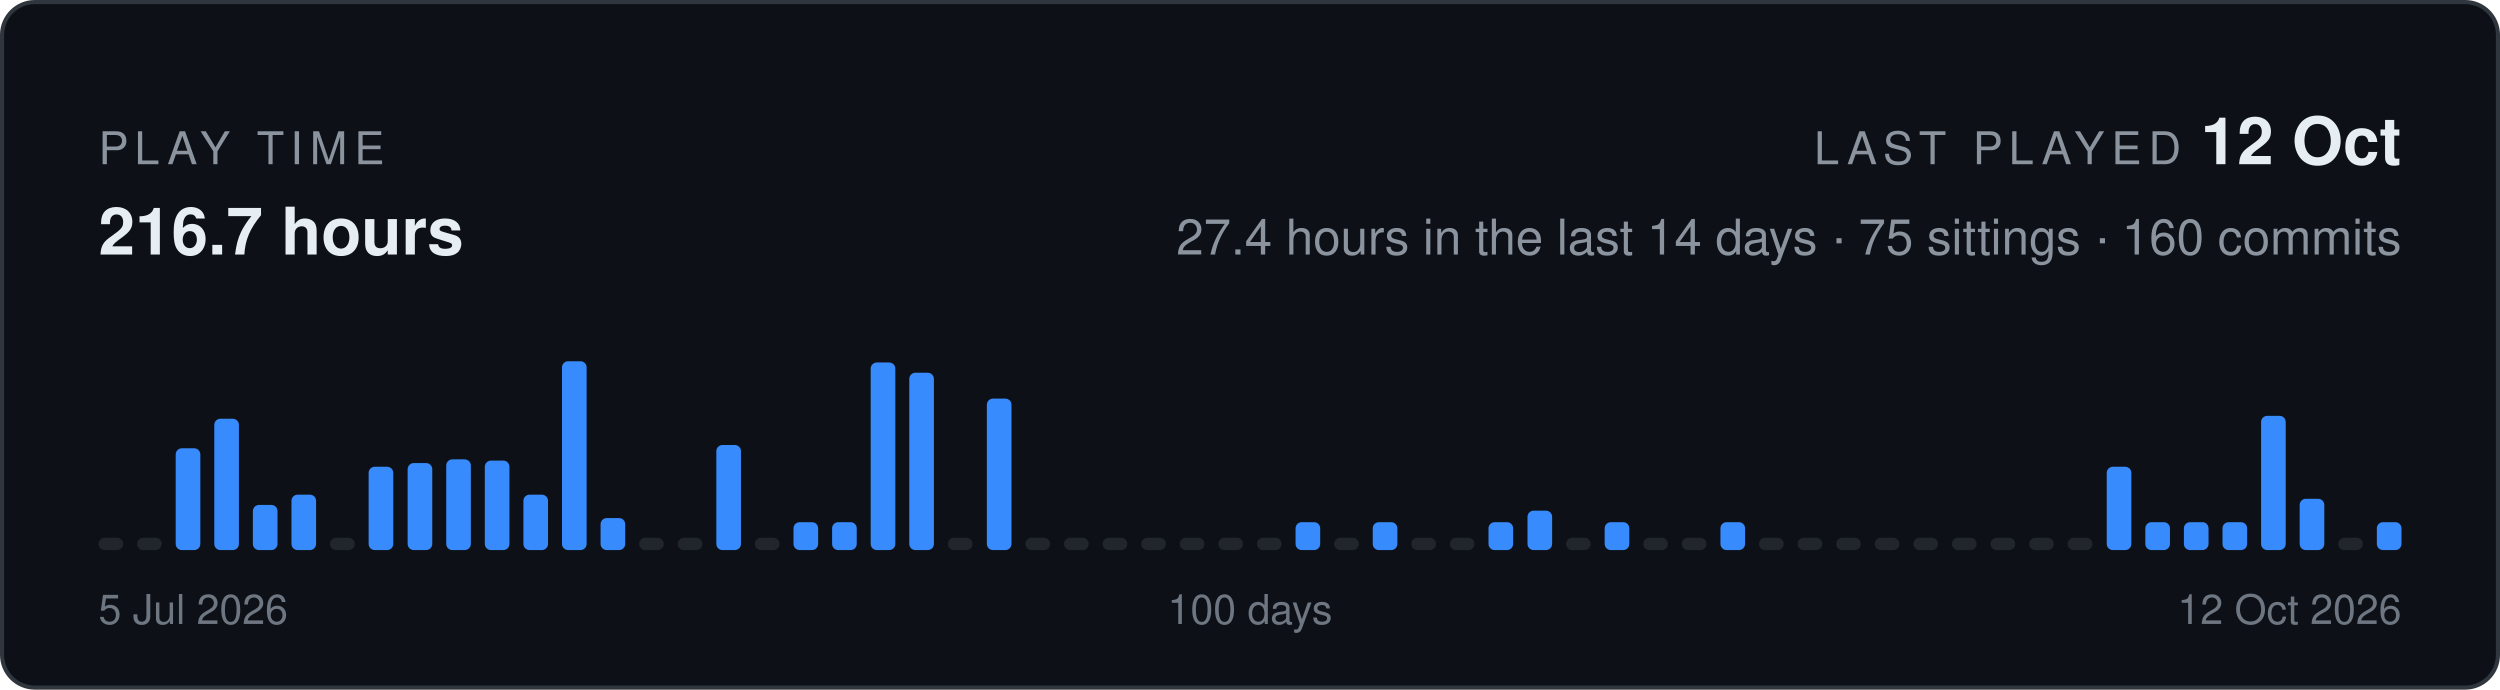
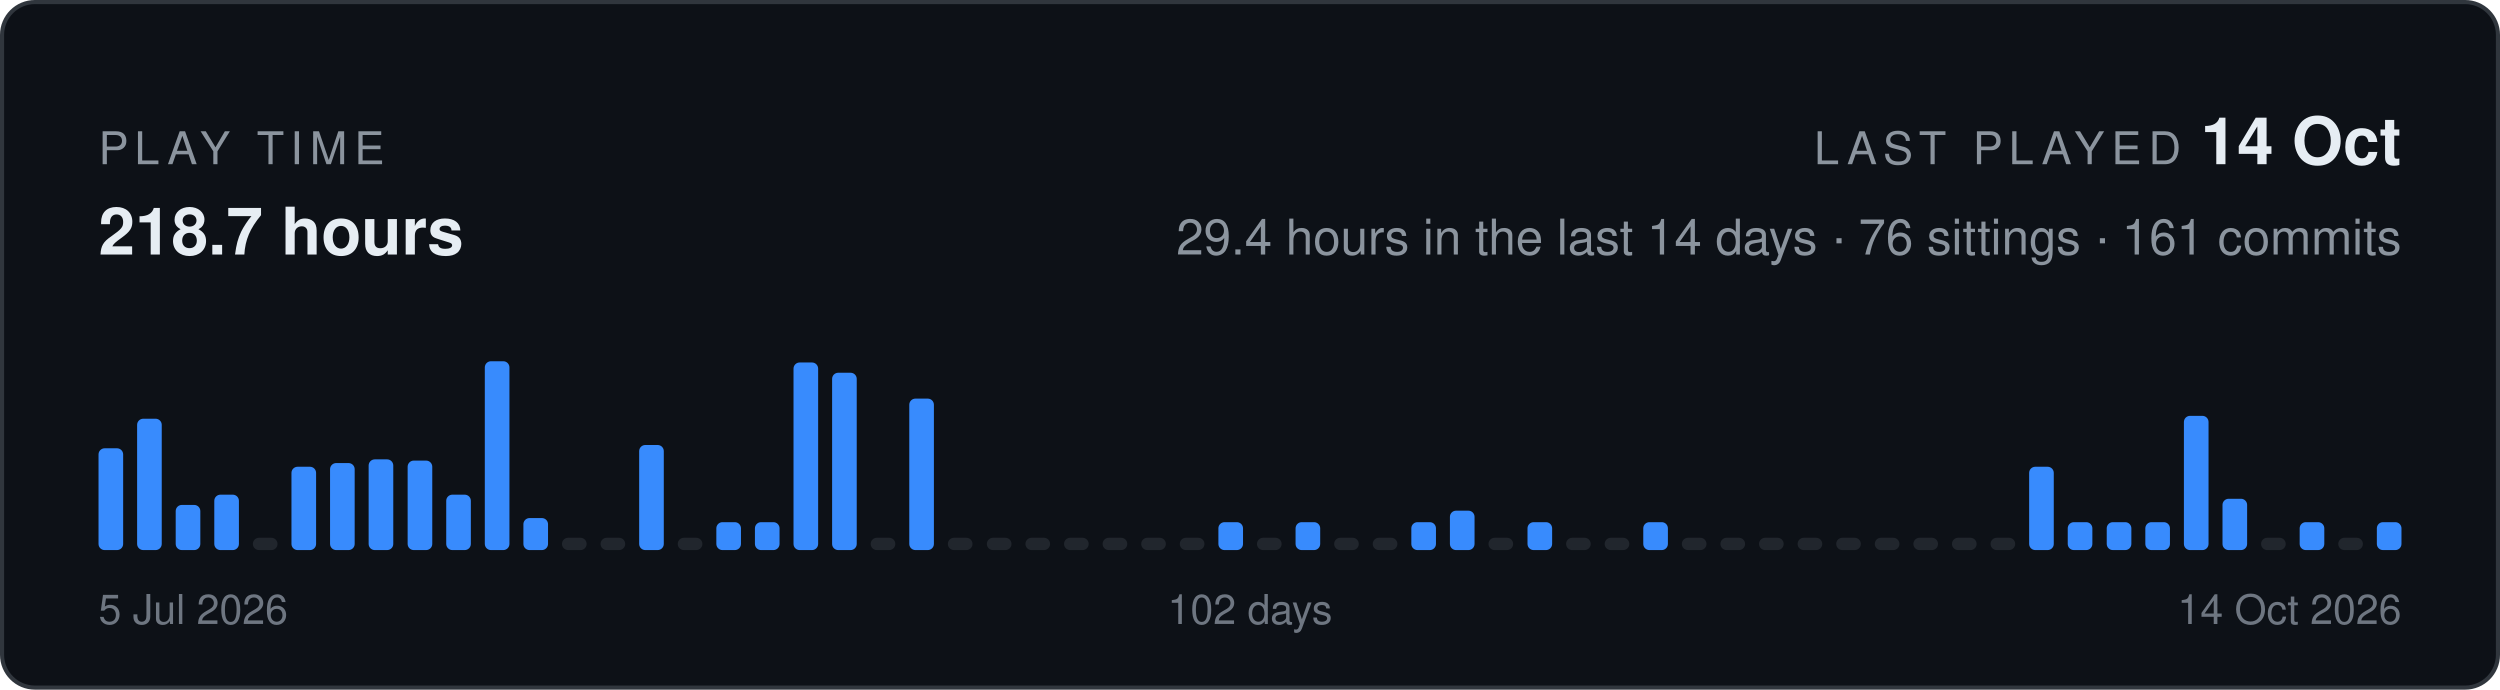
- <svg xmlns="http://www.w3.org/2000/svg" width="609" height="168" viewBox="0 0 609 168" role="img" aria-label="Play time: 216.7 hours over 160 commits, last played 12 Oct">
+ <svg xmlns="http://www.w3.org/2000/svg" width="609" height="168" viewBox="0 0 609 168" role="img" aria-label="Play time: 218.7 hours over 161 commits, last played 14 Oct">
  <style>
    .card { fill: #0d1117; stroke: #30363d }
    text { font-family: -apple-system, BlinkMacSystemFont, "Segoe UI", Helvetica, Arial, sans-serif }
    .label { font-size: 11px; letter-spacing: 1.7px; fill: #8b949e }
    .stat { font-size: 16px; font-weight: 600; letter-spacing: normal; fill: #e6edf3 }
    .note { font-size: 12px; fill: #8b949e }
    .axis { font-size: 10px; fill: #6e7681 }
    .bar { fill: #388bfd }
    .bar-quiet { fill: #21262d }
  </style>
  <rect class="card" x="0.5" y="0.5" width="608" height="167" rx="8" />
  <text class="label" x="24" y="40">PLAY TIME</text>
-   <text class="stat" x="24" y="62">216.7 hours</text>
-   <text class="label" x="585" y="40" text-anchor="end">LAST PLAYED <tspan class="stat">12 Oct</tspan>
+   <text class="stat" x="24" y="62">218.7 hours</text>
+   <text class="label" x="585" y="40" text-anchor="end">LAST PLAYED <tspan class="stat">14 Oct</tspan>
  </text>
-   <text class="note" x="585" y="62" text-anchor="end">27.4 hours in the last 14 days   ·   75 sittings   ·   160 commits</text>
-   <rect class="bar-quiet" x="24.0" y="131.0" width="6" height="3.0" rx="1.5" />
-   <rect class="bar-quiet" x="33.4" y="131.0" width="6" height="3.0" rx="1.5" />
-   <rect class="bar" x="42.8" y="109.2" width="6" height="24.8" rx="1.5" />
-   <rect class="bar" x="52.2" y="102.0" width="6" height="32.0" rx="1.5" />
-   <rect class="bar" x="61.6" y="123.0" width="6" height="11.0" rx="1.5" />
-   <rect class="bar" x="71.0" y="120.5" width="6" height="13.5" rx="1.5" />
-   <rect class="bar-quiet" x="80.4" y="131.0" width="6" height="3.0" rx="1.5" />
-   <rect class="bar" x="89.8" y="113.7" width="6" height="20.3" rx="1.5" />
-   <rect class="bar" x="99.3" y="112.8" width="6" height="21.2" rx="1.5" />
-   <rect class="bar" x="108.7" y="111.9" width="6" height="22.1" rx="1.5" />
-   <rect class="bar" x="118.1" y="112.2" width="6" height="21.8" rx="1.5" />
-   <rect class="bar" x="127.5" y="120.5" width="6" height="13.5" rx="1.5" />
-   <rect class="bar" x="136.9" y="88.0" width="6" height="46.0" rx="1.5" />
-   <rect class="bar" x="146.3" y="126.2" width="6" height="7.8" rx="1.5" />
-   <rect class="bar-quiet" x="155.7" y="131.0" width="6" height="3.0" rx="1.5" />
+   <text class="note" x="585" y="62" text-anchor="end">29.4 hours in the last 14 days   ·   76 sittings   ·   161 commits</text>
+   <rect class="bar" x="24.0" y="109.2" width="6" height="24.8" rx="1.5" />
+   <rect class="bar" x="33.4" y="102.0" width="6" height="32.0" rx="1.5" />
+   <rect class="bar" x="42.8" y="123.0" width="6" height="11.0" rx="1.5" />
+   <rect class="bar" x="52.2" y="120.5" width="6" height="13.5" rx="1.5" />
+   <rect class="bar-quiet" x="61.6" y="131.0" width="6" height="3.0" rx="1.5" />
+   <rect class="bar" x="71.0" y="113.7" width="6" height="20.3" rx="1.5" />
+   <rect class="bar" x="80.4" y="112.8" width="6" height="21.2" rx="1.5" />
+   <rect class="bar" x="89.8" y="111.9" width="6" height="22.1" rx="1.5" />
+   <rect class="bar" x="99.3" y="112.2" width="6" height="21.8" rx="1.5" />
+   <rect class="bar" x="108.7" y="120.5" width="6" height="13.5" rx="1.5" />
+   <rect class="bar" x="118.1" y="88.0" width="6" height="46.0" rx="1.5" />
+   <rect class="bar" x="127.5" y="126.2" width="6" height="7.8" rx="1.5" />
+   <rect class="bar-quiet" x="136.9" y="131.0" width="6" height="3.0" rx="1.5" />
+   <rect class="bar-quiet" x="146.3" y="131.0" width="6" height="3.0" rx="1.5" />
+   <rect class="bar" x="155.7" y="108.4" width="6" height="25.6" rx="1.5" />
  <rect class="bar-quiet" x="165.1" y="131.0" width="6" height="3.0" rx="1.5" />
-   <rect class="bar" x="174.5" y="108.4" width="6" height="25.6" rx="1.5" />
-   <rect class="bar-quiet" x="183.9" y="131.0" width="6" height="3.0" rx="1.5" />
-   <rect class="bar" x="193.3" y="127.2" width="6" height="6.8" rx="1.5" />
-   <rect class="bar" x="202.7" y="127.2" width="6" height="6.8" rx="1.5" />
-   <rect class="bar" x="212.1" y="88.3" width="6" height="45.7" rx="1.5" />
-   <rect class="bar" x="221.5" y="90.8" width="6" height="43.2" rx="1.5" />
+   <rect class="bar" x="174.5" y="127.2" width="6" height="6.8" rx="1.5" />
+   <rect class="bar" x="183.9" y="127.2" width="6" height="6.8" rx="1.5" />
+   <rect class="bar" x="193.3" y="88.3" width="6" height="45.7" rx="1.5" />
+   <rect class="bar" x="202.7" y="90.8" width="6" height="43.2" rx="1.5" />
+   <rect class="bar-quiet" x="212.1" y="131.0" width="6" height="3.0" rx="1.5" />
+   <rect class="bar" x="221.5" y="97.1" width="6" height="36.9" rx="1.5" />
  <rect class="bar-quiet" x="230.9" y="131.0" width="6" height="3.0" rx="1.5" />
-   <rect class="bar" x="240.4" y="97.1" width="6" height="36.9" rx="1.5" />
+   <rect class="bar-quiet" x="240.4" y="131.0" width="6" height="3.0" rx="1.5" />
  <rect class="bar-quiet" x="249.8" y="131.0" width="6" height="3.0" rx="1.5" />
  <rect class="bar-quiet" x="259.2" y="131.0" width="6" height="3.0" rx="1.5" />
  <rect class="bar-quiet" x="268.6" y="131.0" width="6" height="3.0" rx="1.5" />
  <rect class="bar-quiet" x="278.0" y="131.0" width="6" height="3.0" rx="1.5" />
  <rect class="bar-quiet" x="287.4" y="131.0" width="6" height="3.0" rx="1.5" />
-   <rect class="bar-quiet" x="296.8" y="131.0" width="6" height="3.0" rx="1.5" />
+   <rect class="bar" x="296.8" y="127.2" width="6" height="6.8" rx="1.5" />
  <rect class="bar-quiet" x="306.2" y="131.0" width="6" height="3.0" rx="1.5" />
  <rect class="bar" x="315.6" y="127.2" width="6" height="6.8" rx="1.5" />
  <rect class="bar-quiet" x="325.0" y="131.0" width="6" height="3.0" rx="1.5" />
-   <rect class="bar" x="334.4" y="127.2" width="6" height="6.8" rx="1.5" />
-   <rect class="bar-quiet" x="343.8" y="131.0" width="6" height="3.0" rx="1.5" />
-   <rect class="bar-quiet" x="353.2" y="131.0" width="6" height="3.0" rx="1.5" />
-   <rect class="bar" x="362.6" y="127.2" width="6" height="6.8" rx="1.5" />
-   <rect class="bar" x="372.1" y="124.4" width="6" height="9.6" rx="1.5" />
+   <rect class="bar-quiet" x="334.4" y="131.0" width="6" height="3.0" rx="1.5" />
+   <rect class="bar" x="343.8" y="127.2" width="6" height="6.8" rx="1.5" />
+   <rect class="bar" x="353.2" y="124.4" width="6" height="9.6" rx="1.5" />
+   <rect class="bar-quiet" x="362.6" y="131.0" width="6" height="3.0" rx="1.5" />
+   <rect class="bar" x="372.1" y="127.2" width="6" height="6.8" rx="1.5" />
  <rect class="bar-quiet" x="381.5" y="131.0" width="6" height="3.0" rx="1.5" />
-   <rect class="bar" x="390.9" y="127.2" width="6" height="6.8" rx="1.5" />
-   <rect class="bar-quiet" x="400.3" y="131.0" width="6" height="3.0" rx="1.5" />
+   <rect class="bar-quiet" x="390.9" y="131.0" width="6" height="3.0" rx="1.5" />
+   <rect class="bar" x="400.3" y="127.2" width="6" height="6.8" rx="1.5" />
  <rect class="bar-quiet" x="409.7" y="131.0" width="6" height="3.0" rx="1.5" />
-   <rect class="bar" x="419.1" y="127.2" width="6" height="6.8" rx="1.5" />
+   <rect class="bar-quiet" x="419.1" y="131.0" width="6" height="3.0" rx="1.5" />
  <rect class="bar-quiet" x="428.5" y="131.0" width="6" height="3.0" rx="1.5" />
  <rect class="bar-quiet" x="437.9" y="131.0" width="6" height="3.0" rx="1.5" />
  <rect class="bar-quiet" x="447.3" y="131.0" width="6" height="3.0" rx="1.5" />
  <rect class="bar-quiet" x="456.7" y="131.0" width="6" height="3.0" rx="1.5" />
  <rect class="bar-quiet" x="466.1" y="131.0" width="6" height="3.0" rx="1.5" />
  <rect class="bar-quiet" x="475.5" y="131.0" width="6" height="3.0" rx="1.5" />
  <rect class="bar-quiet" x="484.9" y="131.0" width="6" height="3.0" rx="1.5" />
-   <rect class="bar-quiet" x="494.3" y="131.0" width="6" height="3.0" rx="1.5" />
-   <rect class="bar-quiet" x="503.7" y="131.0" width="6" height="3.0" rx="1.5" />
-   <rect class="bar" x="513.2" y="113.7" width="6" height="20.3" rx="1.5" />
+   <rect class="bar" x="494.3" y="113.7" width="6" height="20.3" rx="1.5" />
+   <rect class="bar" x="503.7" y="127.2" width="6" height="6.8" rx="1.5" />
+   <rect class="bar" x="513.2" y="127.2" width="6" height="6.8" rx="1.5" />
  <rect class="bar" x="522.6" y="127.2" width="6" height="6.8" rx="1.5" />
-   <rect class="bar" x="532.0" y="127.2" width="6" height="6.8" rx="1.5" />
-   <rect class="bar" x="541.4" y="127.2" width="6" height="6.8" rx="1.5" />
-   <rect class="bar" x="550.8" y="101.3" width="6" height="32.7" rx="1.5" />
-   <rect class="bar" x="560.2" y="121.5" width="6" height="12.5" rx="1.5" />
+   <rect class="bar" x="532.0" y="101.3" width="6" height="32.7" rx="1.5" />
+   <rect class="bar" x="541.4" y="121.5" width="6" height="12.5" rx="1.5" />
+   <rect class="bar-quiet" x="550.8" y="131.0" width="6" height="3.0" rx="1.5" />
+   <rect class="bar" x="560.2" y="127.2" width="6" height="6.8" rx="1.5" />
  <rect class="bar-quiet" x="569.6" y="131.0" width="6" height="3.0" rx="1.5" />
  <rect class="bar" x="579.0" y="127.2" width="6" height="6.8" rx="1.5" />
  <text class="axis" x="24" y="152">5 Jul 2026</text>
-   <text class="axis" x="304.5" y="152" text-anchor="middle">100 days</text>
-   <text class="axis" x="585" y="152" text-anchor="end">12 Oct 2026</text>
+   <text class="axis" x="304.5" y="152" text-anchor="middle">102 days</text>
+   <text class="axis" x="585" y="152" text-anchor="end">14 Oct 2026</text>
</svg>
